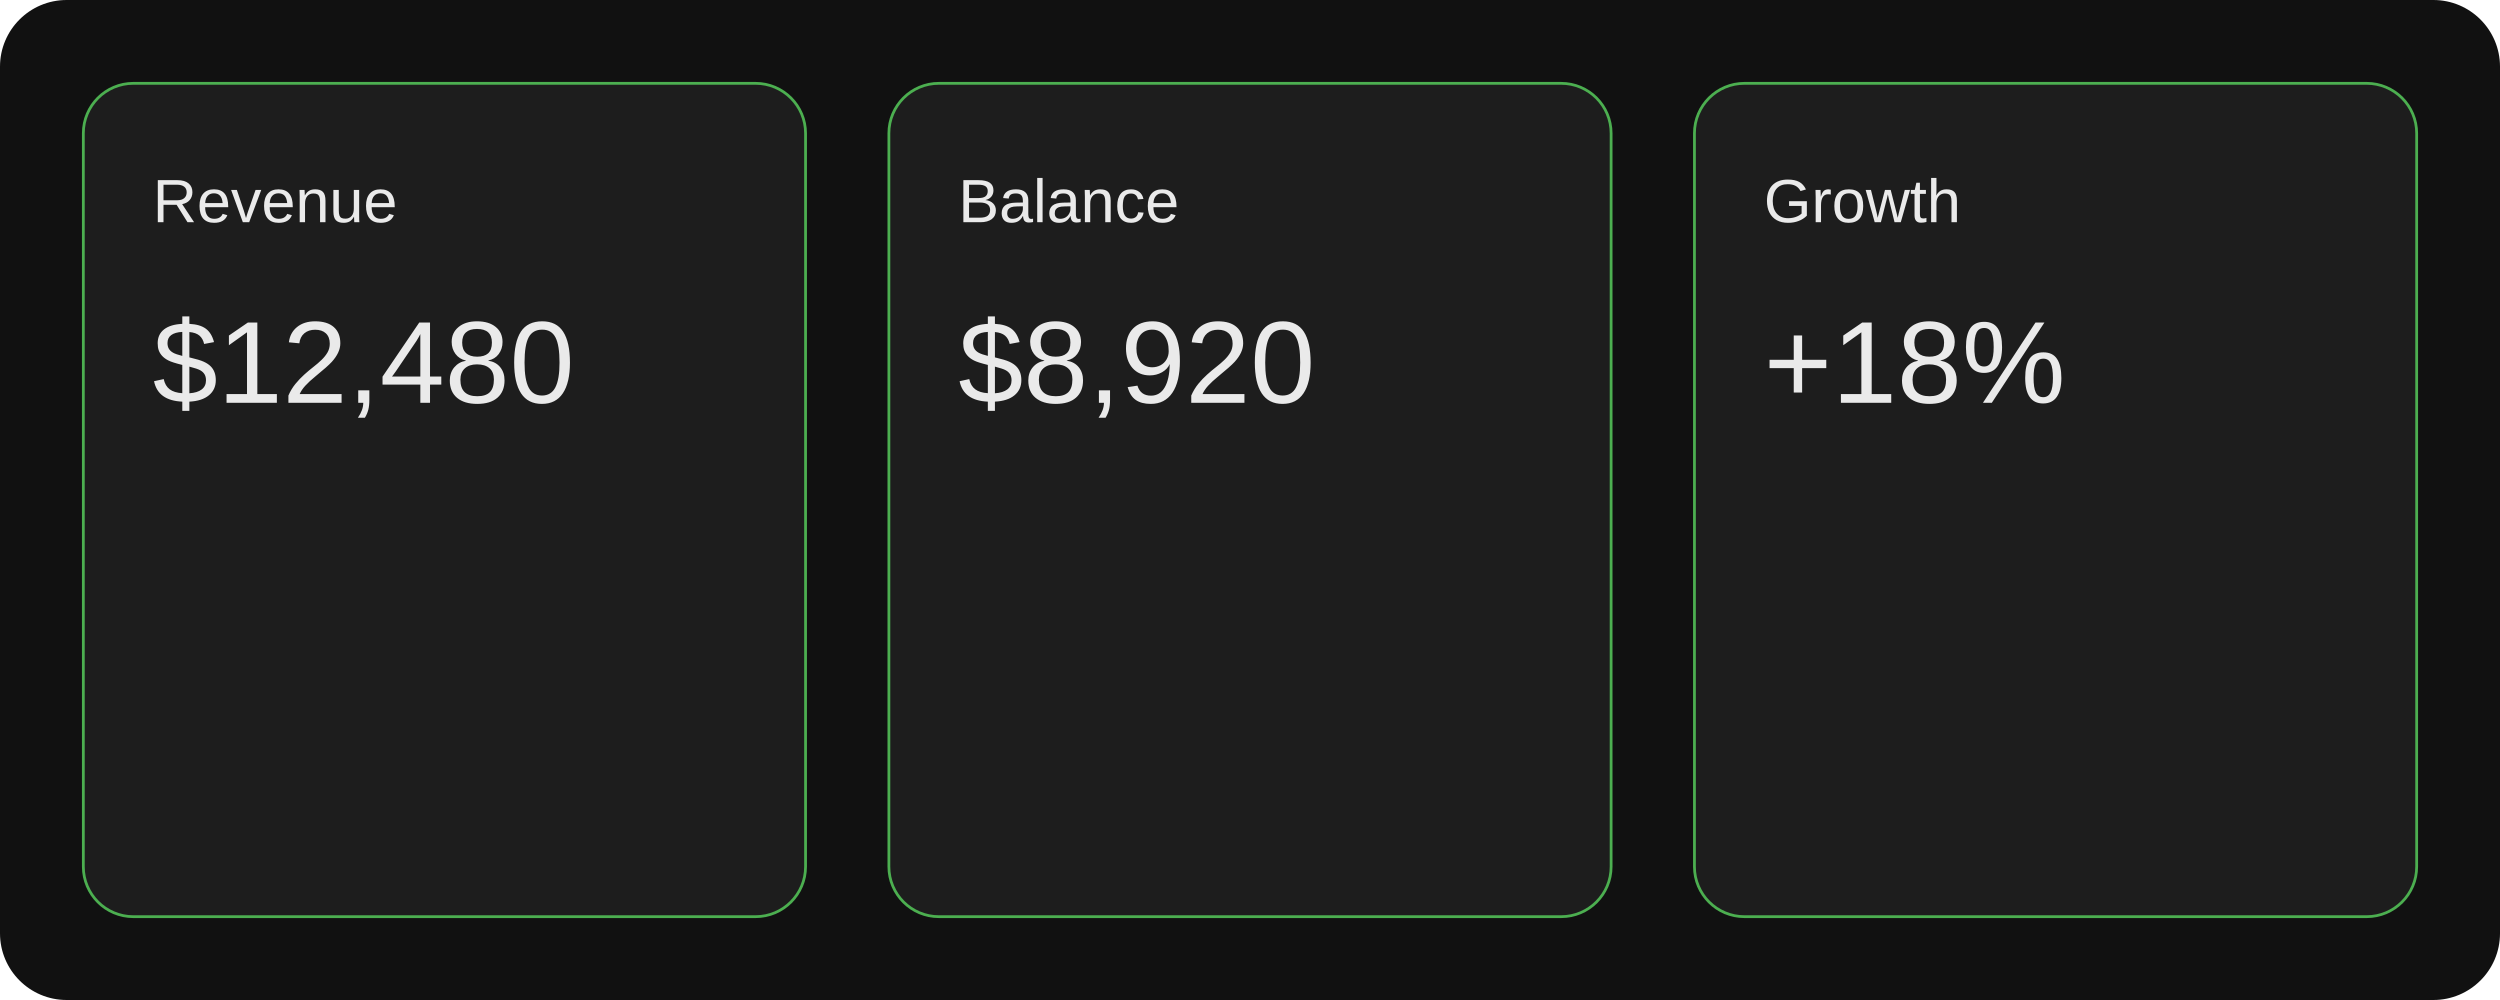
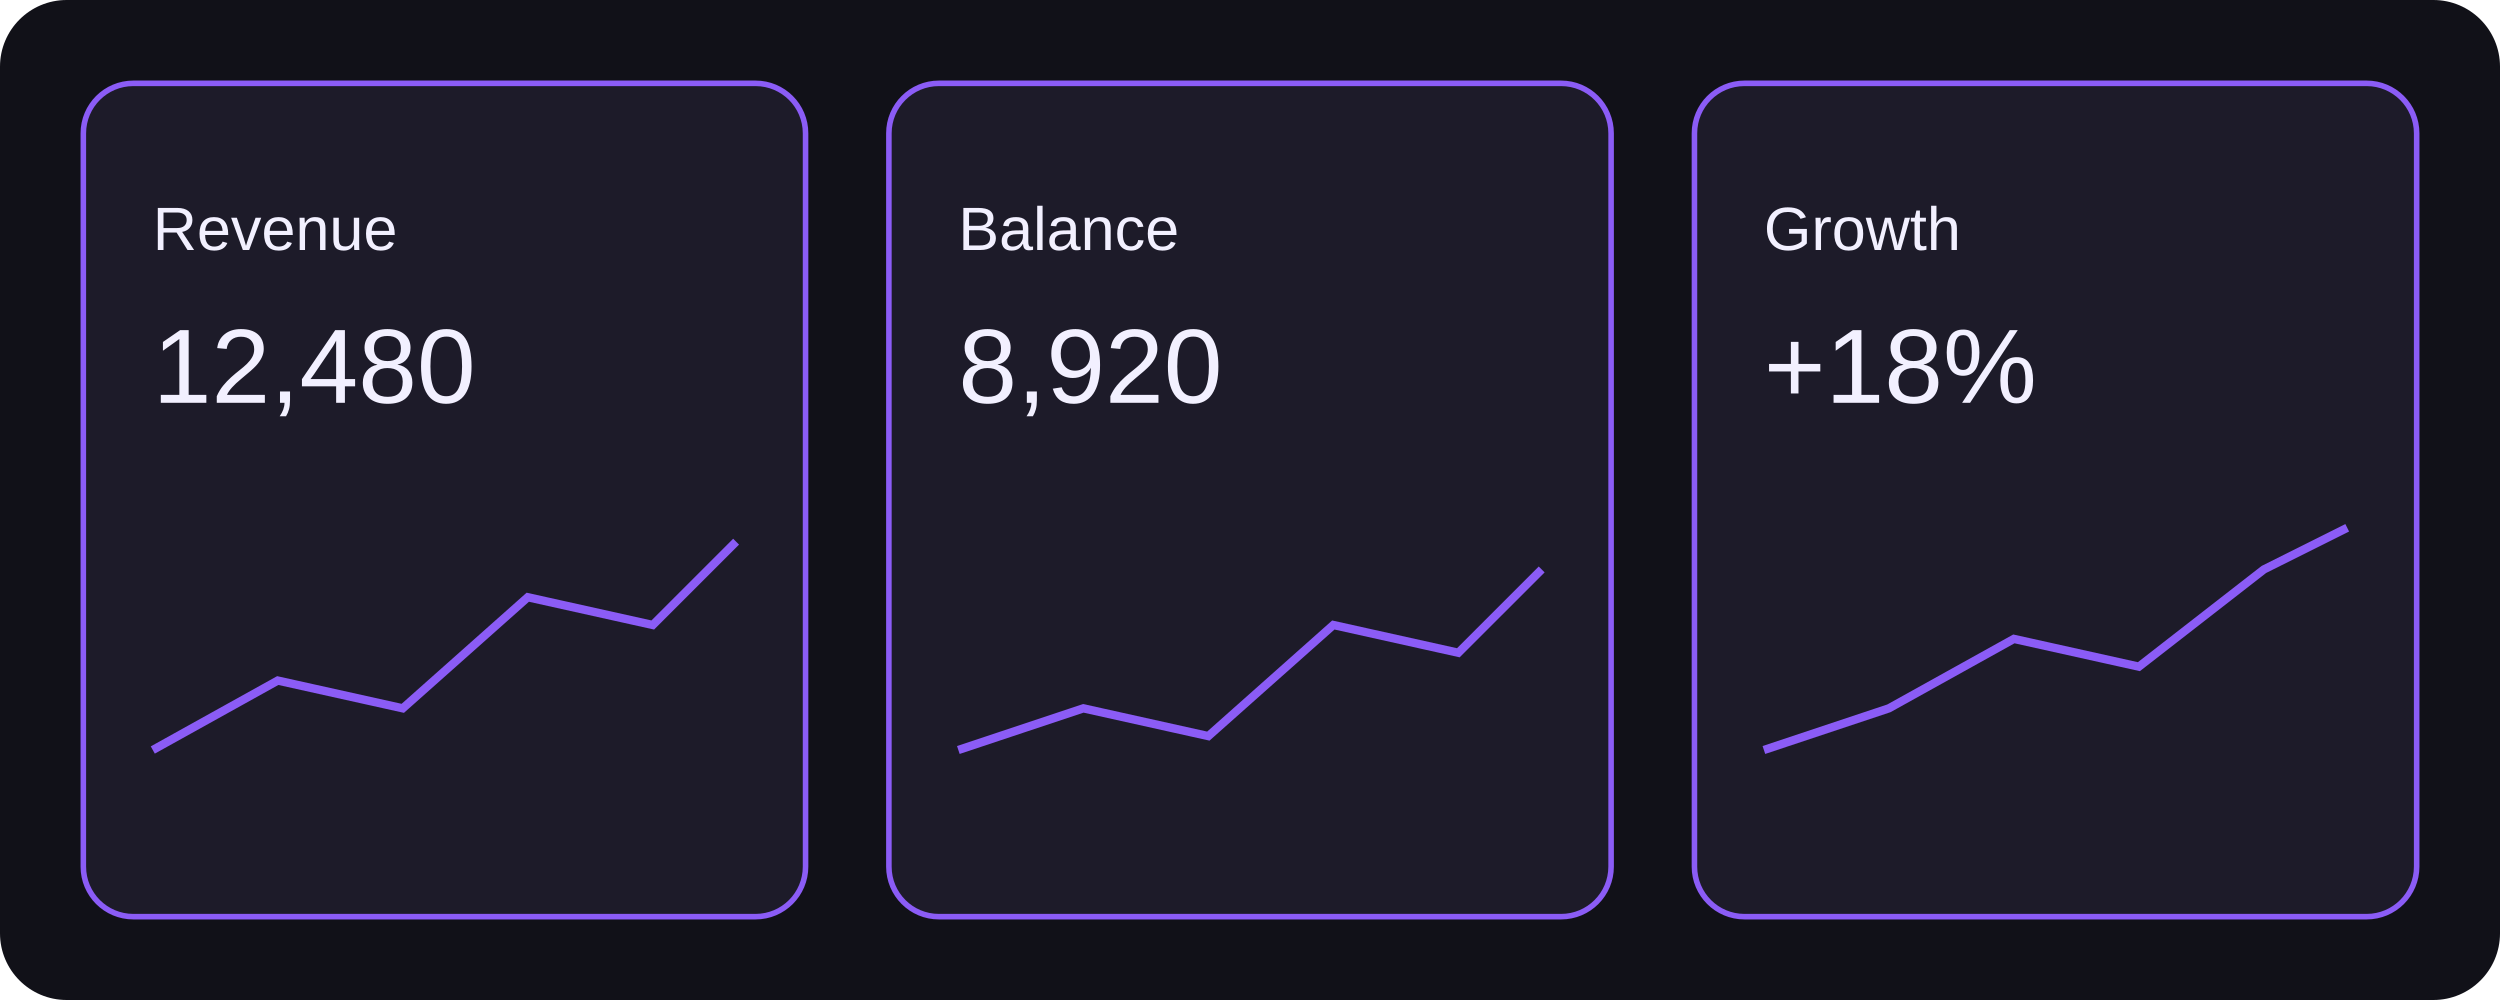
<svg xmlns="http://www.w3.org/2000/svg" width="900" height="360" viewBox="0 0 900 360">
-   <rect width="900" height="360" rx="24" fill="#111" />
-   <g fill="#1d1d1d" stroke="#4caf50">
+   <rect width="900" height="360" rx="24" fill="#111118" />
+   <g fill="#1d1b29" stroke="#8b5cf6" stroke-width="2">
    <rect x="30" y="30" width="260" height="300" rx="18" />
    <rect x="320" y="30" width="260" height="300" rx="18" />
    <rect x="610" y="30" width="260" height="300" rx="18" />
  </g>
-   <g fill="#eaeaea" font-family="Arial">
-     <text x="55" y="80" font-size="22">Revenue</text>
-     <text x="55" y="145" font-size="42">$12,480</text>
-     <text x="345" y="80" font-size="22">Balance</text>
-     <text x="345" y="145" font-size="42">$8,920</text>
-     <text x="635" y="80" font-size="22">Growth</text>
-     <text x="635" y="145" font-size="42">+18%</text>
+   <g fill="#f2f0ff" font-family="Arial, sans-serif">
+     <text x="55" y="90" font-size="22">Revenue</text>
+     <text x="55" y="145" font-size="38">12,480</text>
+     <text x="345" y="90" font-size="22">Balance</text>
+     <text x="345" y="145" font-size="38">8,920</text>
+     <text x="635" y="90" font-size="22">Growth</text>
+     <text x="635" y="145" font-size="38">+18%</text>
+   </g>
+   <g stroke="#8b5cf6" stroke-width="3" fill="none">
+     <path d="M55 270 L100 245 L145 255 L190 215 L235 225 L265 195" />
+     <path d="M345 270 L390 255 L435 265 L480 225 L525 235 L555 205" />
+     <path d="M635 270 L680 255 L725 230 L770 240 L815 205 L845 190" />
  </g>
</svg>
